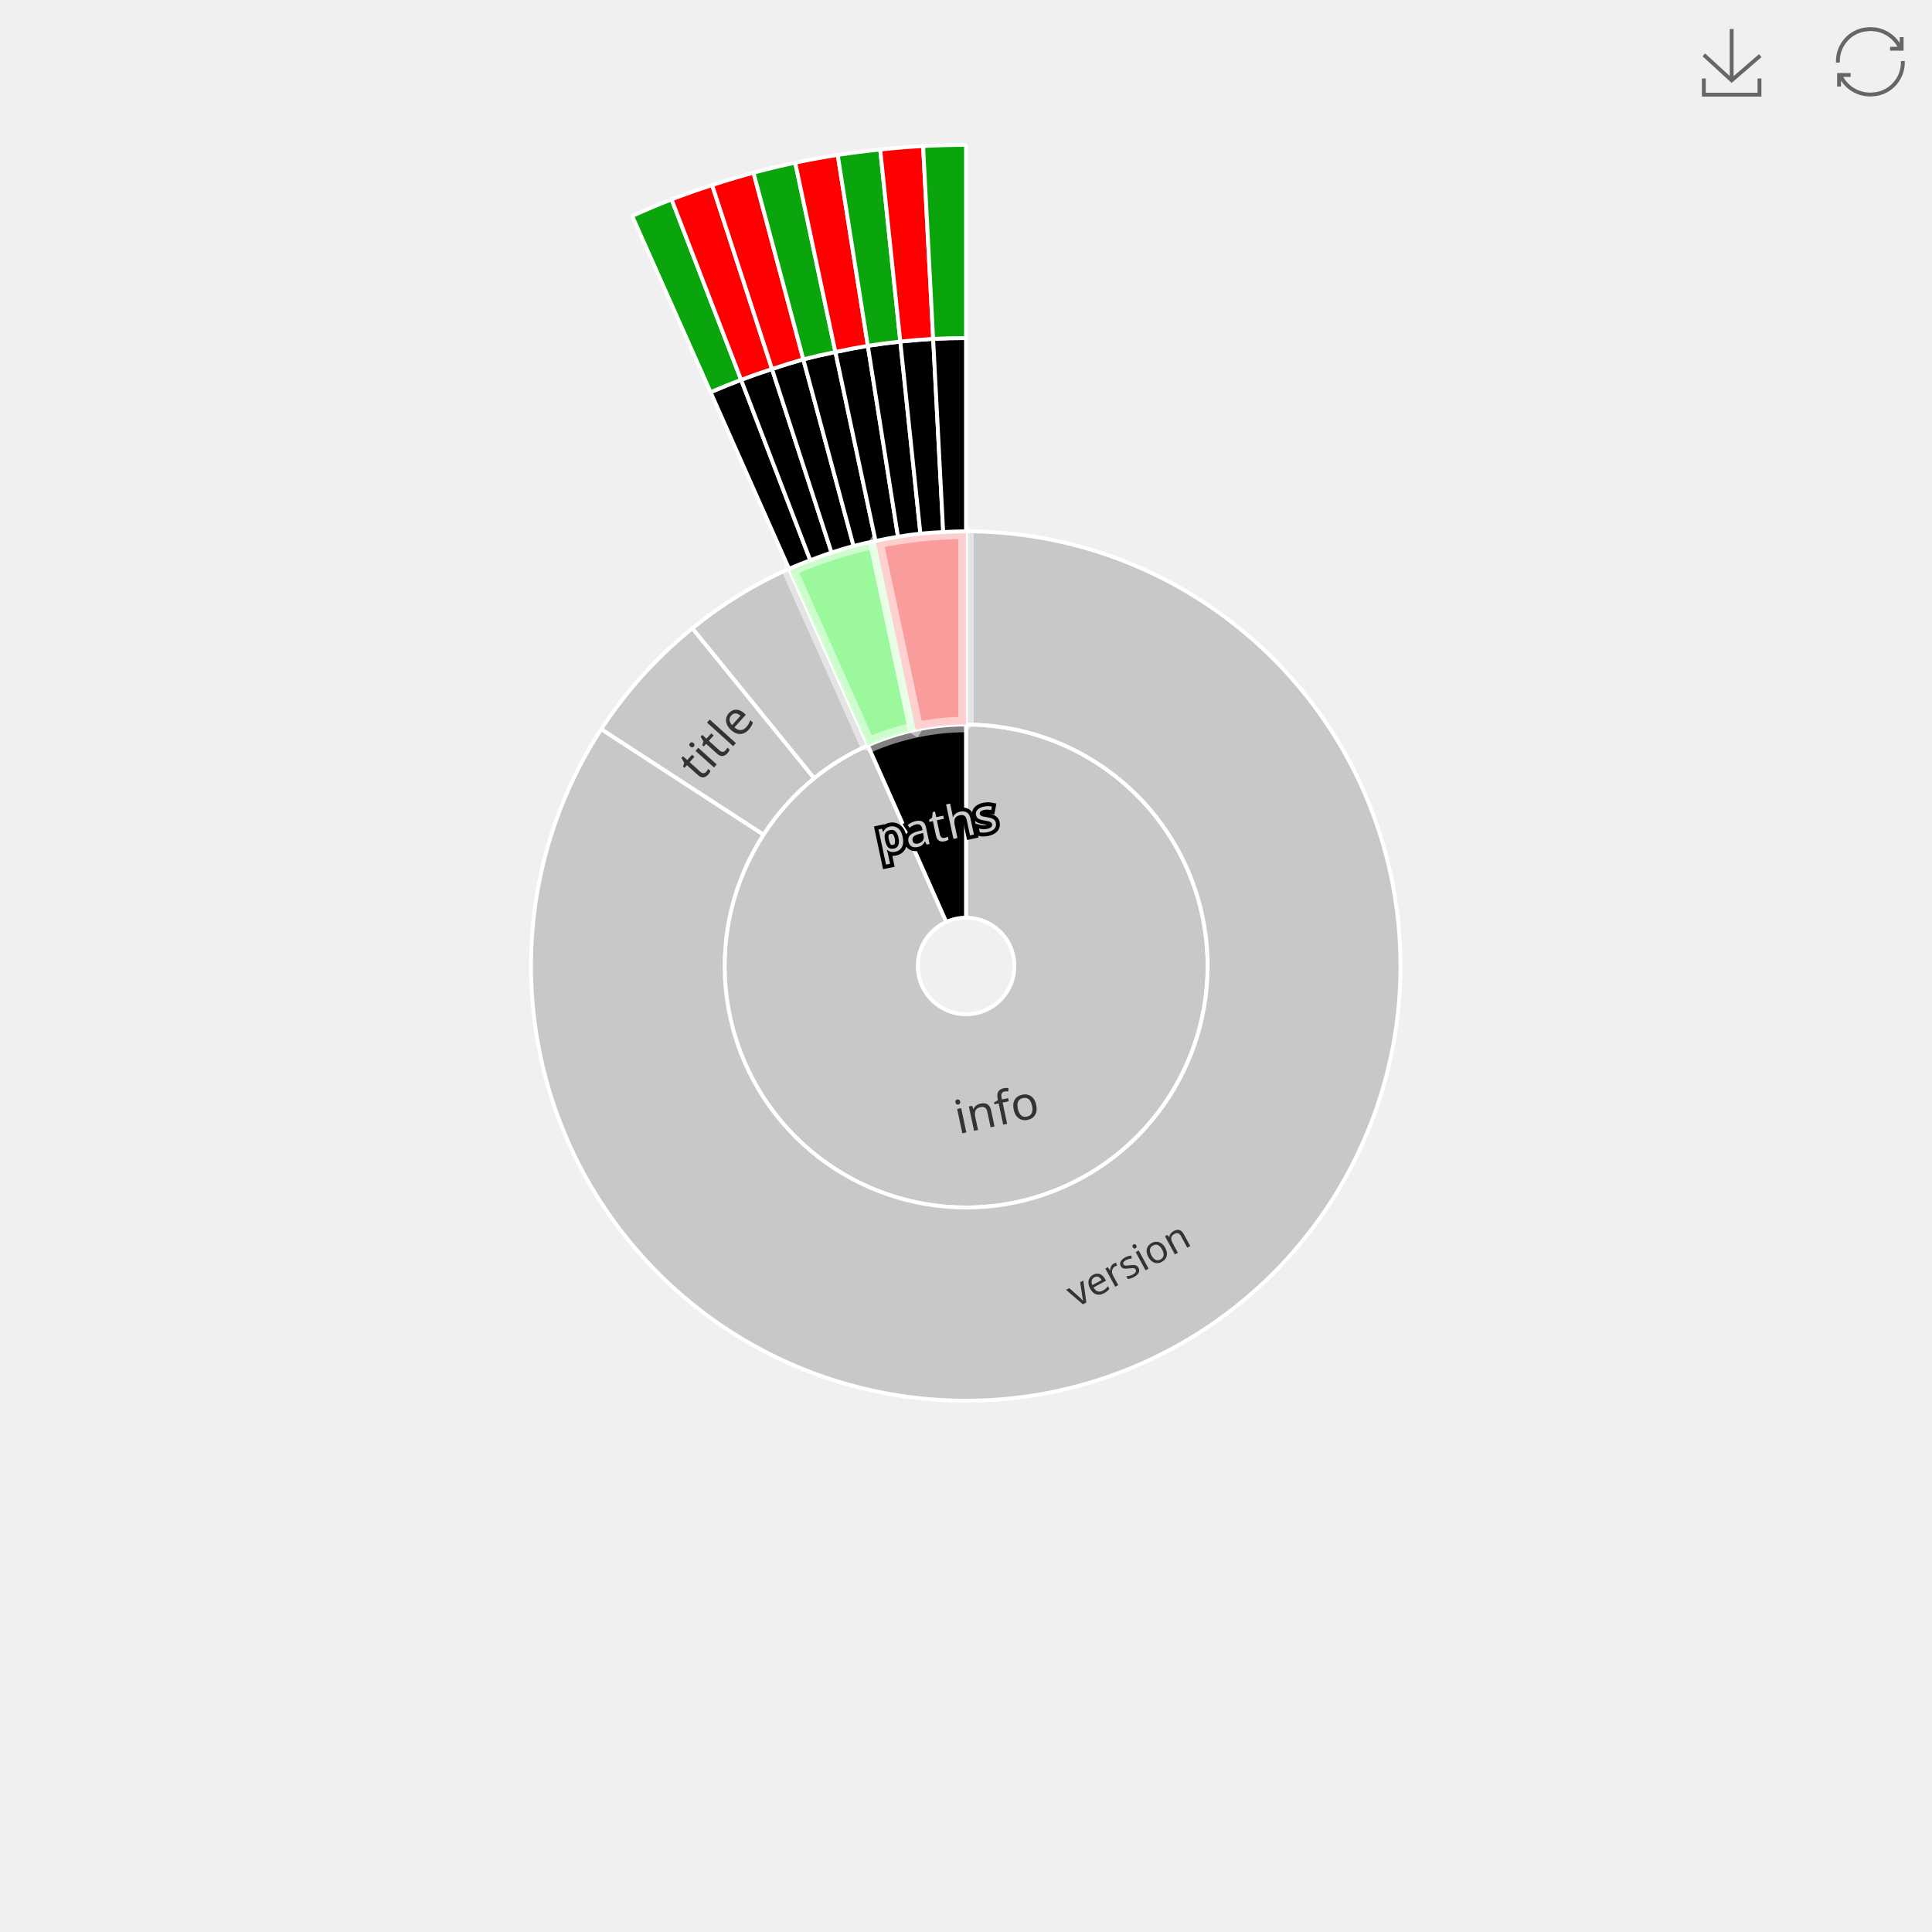
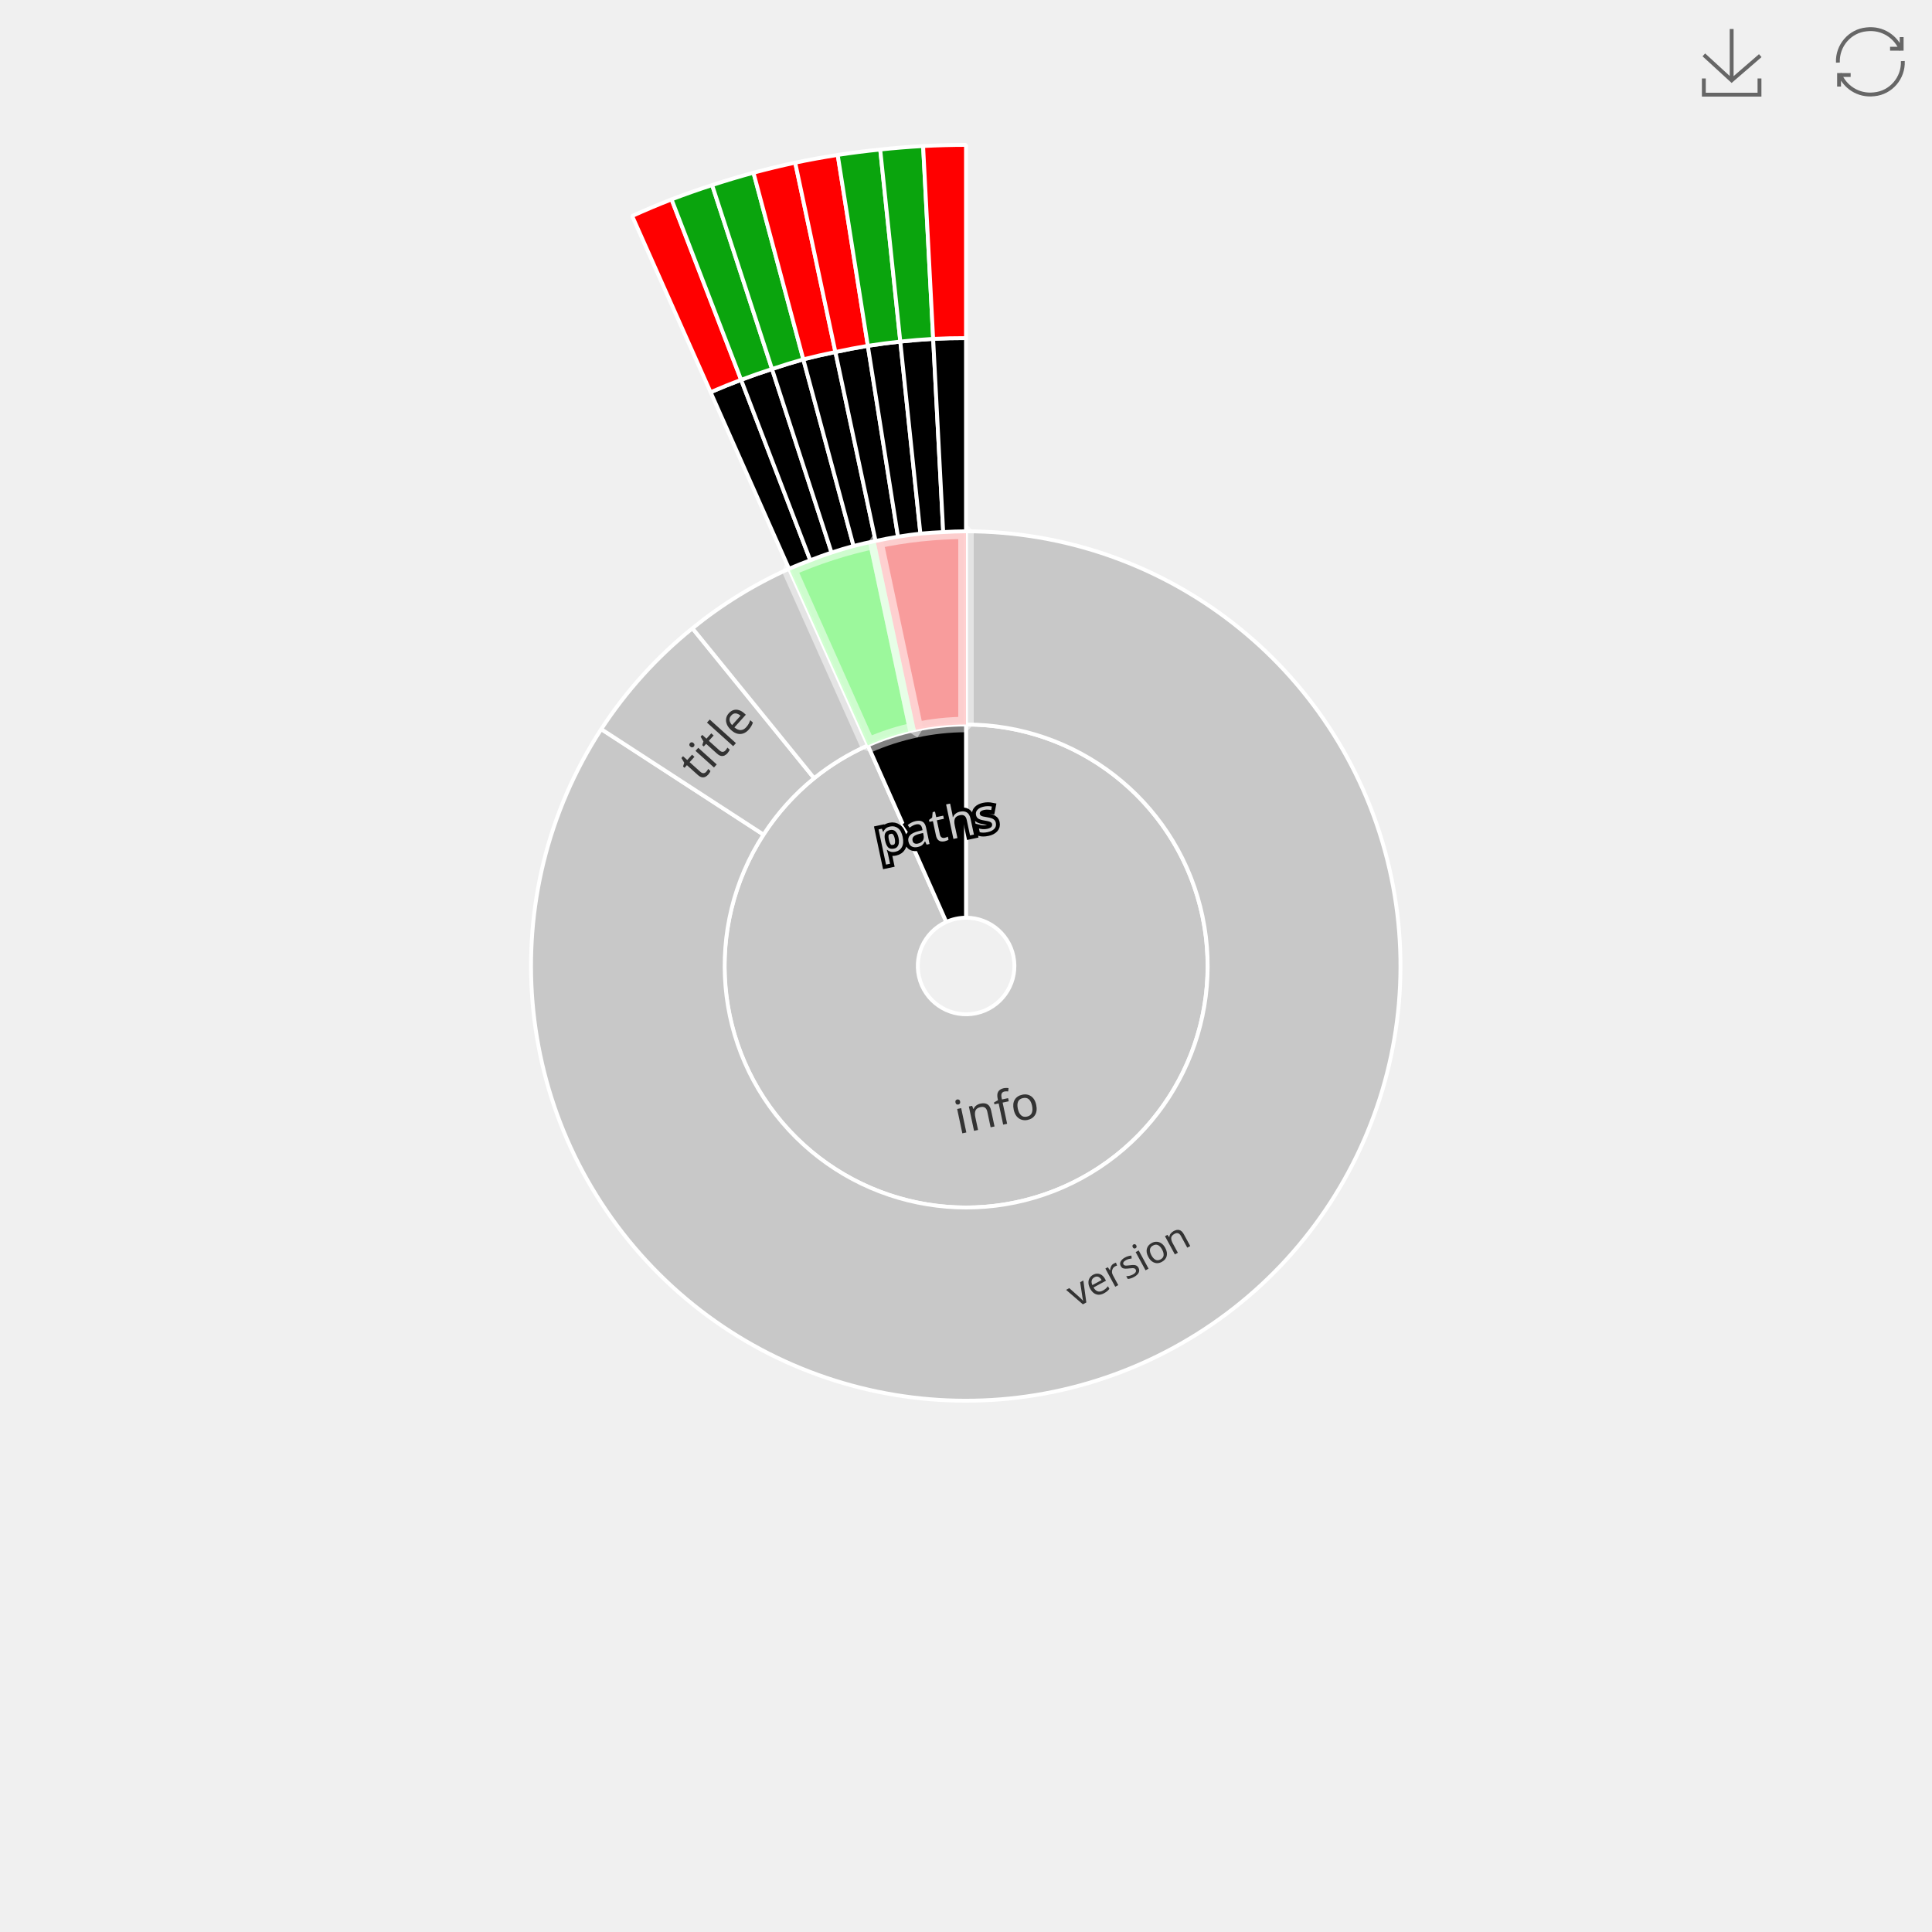
<svg xmlns="http://www.w3.org/2000/svg" width="500" height="500" version="1.1" baseProfile="full" viewBox="0 0 500 500">
  <rect width="500" height="500" x="0" y="0" id="0" fill="none" />
-   <path d="M250 187.5A62.5 62.5 0 1 1 224.6 192.9L244.9 238.6A12.5 12.5 0 1 0 250 237.5Z" fill="#C8C8C8" stroke="white" stroke-linejoin="bevel" class="zr56-cls-0" />
-   <path d="M250 137.5A112.5 112.5 0 1 1 155.6 188.7L197.6 216A62.5 62.5 0 1 0 250 187.5Z" fill="#C8C8C8" stroke="white" stroke-linejoin="bevel" class="zr56-cls-1" />
-   <path d="M155.6 188.7A112.5 112.5 0 0 1 179.2 162.6L210.7 201.4A62.5 62.5 0 0 0 197.6 216Z" fill="#C8C8C8" stroke="white" stroke-linejoin="bevel" class="zr56-cls-2" />
-   <path d="M179.2 162.6A112.5 112.5 0 0 1 204.2 147.2L224.6 192.9A62.5 62.5 0 0 0 210.7 201.4Z" fill="#C8C8C8" stroke="white" stroke-linejoin="bevel" class="zr56-cls-3" />
-   <path d="M224.6 192.9A62.5 62.5 0 0 1 250 187.5L250 237.5A12.5 12.5 0 0 0 244.9 238.6Z" fill="#000" stroke="white" stroke-linejoin="bevel" class="zr56-cls-4" />
-   <path d="M204.2 147.2A112.5 112.5 0 0 1 226.6 140L237 188.9A62.5 62.5 0 0 0 224.6 192.9Z" fill="#49ff49" fill-opacity="0.5" stroke="#fff" stroke-width="4" stroke-opacity="0.5" stroke-linejoin="bevel" class="zr56-cls-5" />
-   <path d="M183.9 101.5A162.5 162.5 0 0 1 191.8 98.3L209.7 145A112.5 112.5 0 0 0 204.2 147.2Z" fill="#000" stroke="white" stroke-linejoin="bevel" class="zr56-cls-6" />
-   <path d="M163.6 55.9A212.5 212.5 0 0 1 173.8 51.6L191.8 98.3A162.5 162.5 0 0 0 183.9 101.5Z" fill="#0AA40D" stroke="white" stroke-linejoin="bevel" class="zr56-cls-7" />
-   <path d="M191.8 98.3A162.5 162.5 0 0 1 199.8 95.5L215.2 143A112.5 112.5 0 0 0 209.7 145Z" fill="#000" stroke="white" stroke-linejoin="bevel" class="zr56-cls-8" />
-   <path d="M173.8 51.6A212.5 212.5 0 0 1 184.3 47.9L199.8 95.5A162.5 162.5 0 0 0 191.8 98.3Z" fill="#FF0000" stroke="white" stroke-linejoin="bevel" class="zr56-cls-9" />
-   <path d="M199.8 95.5A162.5 162.5 0 0 1 207.9 93L220.9 141.3A112.5 112.5 0 0 0 215.2 143Z" fill="#000" stroke="white" stroke-linejoin="bevel" class="zr56-cls-10" />
-   <path d="M184.3 47.9A212.5 212.5 0 0 1 195 44.7L207.9 93A162.5 162.5 0 0 0 199.8 95.5Z" fill="#FF0000" stroke="white" stroke-linejoin="bevel" class="zr56-cls-11" />
-   <path d="M207.9 93A162.5 162.5 0 0 1 216.2 91.1L226.6 140A112.5 112.5 0 0 0 220.9 141.3Z" fill="#000" stroke="white" stroke-linejoin="bevel" class="zr56-cls-12" />
-   <path d="M195 44.7A212.5 212.5 0 0 1 205.8 42.1L216.2 91.1A162.5 162.5 0 0 0 207.9 93Z" fill="#0AA40D" stroke="white" stroke-linejoin="bevel" class="zr56-cls-13" />
-   <path d="M226.6 140A112.5 112.5 0 0 1 250 137.5L250 187.5A62.5 62.5 0 0 0 237 188.9Z" fill="#ff4949" fill-opacity="0.5" stroke="#fff" stroke-width="4" stroke-opacity="0.5" stroke-linejoin="bevel" class="zr56-cls-14" />
-   <path d="M216.2 91.1A162.5 162.5 0 0 1 224.6 89.5L232.4 138.9A112.5 112.5 0 0 0 226.6 140Z" fill="#000" stroke="white" stroke-linejoin="bevel" class="zr56-cls-15" />
-   <path d="M205.8 42.1A212.5 212.5 0 0 1 216.8 40.1L224.6 89.5A162.5 162.5 0 0 0 216.2 91.1Z" fill="#FF0000" stroke="white" stroke-linejoin="bevel" class="zr56-cls-16" />
-   <path d="M224.6 89.5A162.5 162.5 0 0 1 233 88.4L238.2 138.1A112.5 112.5 0 0 0 232.4 138.9Z" fill="#000" stroke="white" stroke-linejoin="bevel" class="zr56-cls-17" />
-   <path d="M216.8 40.1A212.5 212.5 0 0 1 227.8 38.7L233 88.4A162.5 162.5 0 0 0 224.6 89.5Z" fill="#0AA40D" stroke="white" stroke-linejoin="bevel" class="zr56-cls-18" />
-   <path d="M233 88.4A162.5 162.5 0 0 1 241.5 87.7L244.1 137.7A112.5 112.5 0 0 0 238.2 138.1Z" fill="#000" stroke="white" stroke-linejoin="bevel" class="zr56-cls-19" />
-   <path d="M227.8 38.7A212.5 212.5 0 0 1 238.9 37.8L241.5 87.7A162.5 162.5 0 0 0 233 88.4Z" fill="#FF0000" stroke="white" stroke-linejoin="bevel" class="zr56-cls-20" />
-   <path d="M241.5 87.7A162.5 162.5 0 0 1 250 87.5L250 137.5A112.5 112.5 0 0 0 244.1 137.7Z" fill="#000" stroke="white" stroke-linejoin="bevel" class="zr56-cls-21" />
-   <path d="M238.9 37.8A212.5 212.5 0 0 1 250 37.5L250 87.5A162.5 162.5 0 0 0 241.5 87.7Z" fill="#0AA40D" stroke="white" stroke-linejoin="bevel" class="zr56-cls-22" />
+   <path d="M250 187.5A62.5 62.5 0 1 1 224.6 192.9L244.9 238.6A12.5 12.5 0 1 0 250 237.5Z" fill="#C8C8C8" stroke="white" stroke-linejoin="bevel" class="zr8-cls-0" />
+   <path d="M250 137.5A112.5 112.5 0 1 1 155.6 188.7L197.6 216A62.5 62.5 0 1 0 250 187.5Z" fill="#C8C8C8" stroke="white" stroke-linejoin="bevel" class="zr8-cls-1" />
+   <path d="M155.6 188.7A112.5 112.5 0 0 1 179.2 162.6L210.7 201.4A62.5 62.5 0 0 0 197.6 216Z" fill="#C8C8C8" stroke="white" stroke-linejoin="bevel" class="zr8-cls-2" />
+   <path d="M179.2 162.6A112.5 112.5 0 0 1 204.2 147.2L224.6 192.9A62.5 62.5 0 0 0 210.7 201.4Z" fill="#C8C8C8" stroke="white" stroke-linejoin="bevel" class="zr8-cls-3" />
+   <path d="M224.6 192.9A62.5 62.5 0 0 1 250 187.5L250 237.5A12.5 12.5 0 0 0 244.9 238.6Z" fill="#000" stroke="white" stroke-linejoin="bevel" class="zr8-cls-4" />
+   <path d="M204.2 147.2A112.5 112.5 0 0 1 226.6 140L237 188.9A62.5 62.5 0 0 0 224.6 192.9Z" fill="#49ff49" fill-opacity="0.5" stroke="#fff" stroke-width="4" stroke-opacity="0.5" stroke-linejoin="bevel" class="zr8-cls-5" />
+   <path d="M183.9 101.5A162.5 162.5 0 0 1 191.8 98.3L209.7 145A112.5 112.5 0 0 0 204.2 147.2Z" fill="#000" stroke="white" stroke-linejoin="bevel" class="zr8-cls-6" />
+   <path d="M163.6 55.9A212.5 212.5 0 0 1 173.8 51.6L191.8 98.3A162.5 162.5 0 0 0 183.9 101.5Z" fill="#FF0000" stroke="white" stroke-linejoin="bevel" class="zr8-cls-7" />
+   <path d="M191.8 98.3A162.5 162.5 0 0 1 199.8 95.5L215.2 143A112.5 112.5 0 0 0 209.7 145Z" fill="#000" stroke="white" stroke-linejoin="bevel" class="zr8-cls-8" />
+   <path d="M173.8 51.6A212.5 212.5 0 0 1 184.3 47.9L199.8 95.5A162.5 162.5 0 0 0 191.8 98.3Z" fill="#0AA40D" stroke="white" stroke-linejoin="bevel" class="zr8-cls-9" />
+   <path d="M199.8 95.5A162.5 162.5 0 0 1 207.9 93L220.9 141.3A112.5 112.5 0 0 0 215.2 143Z" fill="#000" stroke="white" stroke-linejoin="bevel" class="zr8-cls-10" />
+   <path d="M184.3 47.9A212.5 212.5 0 0 1 195 44.7L207.9 93A162.5 162.5 0 0 0 199.8 95.5Z" fill="#0AA40D" stroke="white" stroke-linejoin="bevel" class="zr8-cls-11" />
+   <path d="M207.9 93A162.5 162.5 0 0 1 216.2 91.1L226.6 140A112.5 112.5 0 0 0 220.9 141.3Z" fill="#000" stroke="white" stroke-linejoin="bevel" class="zr8-cls-12" />
+   <path d="M195 44.7A212.5 212.5 0 0 1 205.8 42.1L216.2 91.1A162.5 162.5 0 0 0 207.9 93Z" fill="#FF0000" stroke="white" stroke-linejoin="bevel" class="zr8-cls-13" />
+   <path d="M226.6 140A112.5 112.5 0 0 1 250 137.5L250 187.5A62.5 62.5 0 0 0 237 188.9Z" fill="#ff4949" fill-opacity="0.5" stroke="#fff" stroke-width="4" stroke-opacity="0.5" stroke-linejoin="bevel" class="zr8-cls-14" />
+   <path d="M216.2 91.1A162.5 162.5 0 0 1 224.6 89.5L232.4 138.9A112.5 112.5 0 0 0 226.6 140Z" fill="#000" stroke="white" stroke-linejoin="bevel" class="zr8-cls-15" />
+   <path d="M205.8 42.1A212.5 212.5 0 0 1 216.8 40.1L224.6 89.5A162.5 162.5 0 0 0 216.2 91.1Z" fill="#FF0000" stroke="white" stroke-linejoin="bevel" class="zr8-cls-16" />
+   <path d="M224.6 89.5A162.5 162.5 0 0 1 233 88.4L238.2 138.1A112.5 112.5 0 0 0 232.4 138.9Z" fill="#000" stroke="white" stroke-linejoin="bevel" class="zr8-cls-17" />
+   <path d="M216.8 40.1A212.5 212.5 0 0 1 227.8 38.7L233 88.4A162.5 162.5 0 0 0 224.6 89.5Z" fill="#0AA40D" stroke="white" stroke-linejoin="bevel" class="zr8-cls-18" />
+   <path d="M233 88.4A162.5 162.5 0 0 1 241.5 87.7L244.1 137.7A112.5 112.5 0 0 0 238.2 138.1Z" fill="#000" stroke="white" stroke-linejoin="bevel" class="zr8-cls-19" />
+   <path d="M227.8 38.7A212.5 212.5 0 0 1 238.9 37.8L241.5 87.7A162.5 162.5 0 0 0 233 88.4Z" fill="#0AA40D" stroke="white" stroke-linejoin="bevel" class="zr8-cls-20" />
+   <path d="M241.5 87.7A162.5 162.5 0 0 1 250 87.5L250 137.5A112.5 112.5 0 0 0 244.1 137.7Z" fill="#000" stroke="white" stroke-linejoin="bevel" class="zr8-cls-21" />
+   <path d="M238.9 37.8A212.5 212.5 0 0 1 250 37.5L250 87.5A162.5 162.5 0 0 0 241.5 87.7Z" fill="#FF0000" stroke="white" stroke-linejoin="bevel" class="zr8-cls-22" />
  <text dominant-baseline="central" text-anchor="middle" style="font-size:12px;font-family:sans-serif;" transform="matrix(0.978,-0.208,0.208,0.978,257.7967,286.6805)" fill="#333">info</text>
  <text dominant-baseline="central" text-anchor="middle" style="font-size:10px;font-family:sans-serif;" transform="matrix(0.879,-0.477,0.477,0.879,291.7514,326.8965)" fill="#333">version</text>
  <text dominant-baseline="central" text-anchor="middle" style="font-size:12px;font-family:sans-serif;" transform="matrix(0.669,-0.743,0.743,0.669,184.9748,191.4511)" fill="#333">title</text>
  <text dominant-baseline="central" text-anchor="middle" style="font-size:12px;font-family:sans-serif;" transform="matrix(0.978,-0.208,0.208,0.978,242.2033,213.3195)" fill="#ccc" stroke="#000" stroke-width="2" paint-order="stroke" stroke-miterlimit="2">paths</text>
  <path d="M-14.8 -16l66.6 0l0 32l-66.6 0Z" transform="translate(448.253 16)" fill="none" stroke="#ccc" stroke-width="0" />
  <path d="M-7.3 -1.8L-0.1 4.8L7.3 -1.6M-7.3 4.3L-7.3 8.5L7.1 8.5L7.1 4.3M-0.1 4.7L-0.1 -8.5" transform="translate(448.253 16)" fill="none" stroke="#666" />
  <path d="M-7.9 1M5.1 -3.4L8.1 -3.4L8.1 -6.4M8 -3C6.7 -6.4 3.2 -8.9 -1 -8.4C-5.3 -8 -8.6 -4.2 -8.4 0.2M-5.1 3.4L-8.1 3.4L-8.1 6.4M-8 3C-6.7 6.4 -3.2 8.9 1 8.4C5.3 8 8.6 4.2 8.4 -0.2" transform="translate(484.0476 16)" fill="none" stroke="#666" />
  <style>
- .zr56-cls-0 {
- animation:zr56-ani-0 1s cubic-bezier(0.65,0,0.35,1) both;
- }
- .zr56-cls-1 {
- animation:zr56-ani-1 1s cubic-bezier(0.65,0,0.35,1) both;
- }
- .zr56-cls-2 {
- animation:zr56-ani-2 1s cubic-bezier(0.65,0,0.35,1) both;
- }
- .zr56-cls-3 {
- animation:zr56-ani-3 1s cubic-bezier(0.65,0,0.35,1) both;
- }
- .zr56-cls-4 {
- animation:zr56-ani-4 1s cubic-bezier(0.65,0,0.35,1) both;
- }
- .zr56-cls-5 {
- animation:zr56-ani-5 1s cubic-bezier(0.65,0,0.35,1) both;
- }
- .zr56-cls-6 {
- animation:zr56-ani-6 1s cubic-bezier(0.65,0,0.35,1) both;
- }
- .zr56-cls-7 {
- animation:zr56-ani-7 1s cubic-bezier(0.65,0,0.35,1) both;
- }
- .zr56-cls-8 {
- animation:zr56-ani-8 1s cubic-bezier(0.65,0,0.35,1) both;
- }
- .zr56-cls-9 {
- animation:zr56-ani-9 1s cubic-bezier(0.65,0,0.35,1) both;
- }
- .zr56-cls-10 {
- animation:zr56-ani-10 1s cubic-bezier(0.65,0,0.35,1) both;
- }
- .zr56-cls-11 {
- animation:zr56-ani-11 1s cubic-bezier(0.65,0,0.35,1) both;
- }
- .zr56-cls-12 {
- animation:zr56-ani-12 1s cubic-bezier(0.65,0,0.35,1) both;
- }
- .zr56-cls-13 {
- animation:zr56-ani-13 1s cubic-bezier(0.65,0,0.35,1) both;
- }
- .zr56-cls-14 {
- animation:zr56-ani-14 1s cubic-bezier(0.65,0,0.35,1) both;
- }
- .zr56-cls-15 {
- animation:zr56-ani-15 1s cubic-bezier(0.65,0,0.35,1) both;
- }
- .zr56-cls-16 {
- animation:zr56-ani-16 1s cubic-bezier(0.65,0,0.35,1) both;
- }
- .zr56-cls-17 {
- animation:zr56-ani-17 1s cubic-bezier(0.65,0,0.35,1) both;
- }
- .zr56-cls-18 {
- animation:zr56-ani-18 1s cubic-bezier(0.65,0,0.35,1) both;
- }
- .zr56-cls-19 {
- animation:zr56-ani-19 1s cubic-bezier(0.65,0,0.35,1) both;
- }
- .zr56-cls-20 {
- animation:zr56-ani-20 1s cubic-bezier(0.65,0,0.35,1) both;
- }
- .zr56-cls-21 {
- animation:zr56-ani-21 1s cubic-bezier(0.65,0,0.35,1) both;
- }
- .zr56-cls-22 {
- animation:zr56-ani-22 1s cubic-bezier(0.65,0,0.35,1) both;
- }
- @keyframes zr56-ani-0 {
+ .zr8-cls-0 {
+ animation:zr8-ani-0 1s cubic-bezier(0.65,0,0.35,1) both;
+ }
+ .zr8-cls-1 {
+ animation:zr8-ani-1 1s cubic-bezier(0.65,0,0.35,1) both;
+ }
+ .zr8-cls-2 {
+ animation:zr8-ani-2 1s cubic-bezier(0.65,0,0.35,1) both;
+ }
+ .zr8-cls-3 {
+ animation:zr8-ani-3 1s cubic-bezier(0.65,0,0.35,1) both;
+ }
+ .zr8-cls-4 {
+ animation:zr8-ani-4 1s cubic-bezier(0.65,0,0.35,1) both;
+ }
+ .zr8-cls-5 {
+ animation:zr8-ani-5 1s cubic-bezier(0.65,0,0.35,1) both;
+ }
+ .zr8-cls-6 {
+ animation:zr8-ani-6 1s cubic-bezier(0.65,0,0.35,1) both;
+ }
+ .zr8-cls-7 {
+ animation:zr8-ani-7 1s cubic-bezier(0.65,0,0.35,1) both;
+ }
+ .zr8-cls-8 {
+ animation:zr8-ani-8 1s cubic-bezier(0.65,0,0.35,1) both;
+ }
+ .zr8-cls-9 {
+ animation:zr8-ani-9 1s cubic-bezier(0.65,0,0.35,1) both;
+ }
+ .zr8-cls-10 {
+ animation:zr8-ani-10 1s cubic-bezier(0.65,0,0.35,1) both;
+ }
+ .zr8-cls-11 {
+ animation:zr8-ani-11 1s cubic-bezier(0.65,0,0.35,1) both;
+ }
+ .zr8-cls-12 {
+ animation:zr8-ani-12 1s cubic-bezier(0.65,0,0.35,1) both;
+ }
+ .zr8-cls-13 {
+ animation:zr8-ani-13 1s cubic-bezier(0.65,0,0.35,1) both;
+ }
+ .zr8-cls-14 {
+ animation:zr8-ani-14 1s cubic-bezier(0.65,0,0.35,1) both;
+ }
+ .zr8-cls-15 {
+ animation:zr8-ani-15 1s cubic-bezier(0.65,0,0.35,1) both;
+ }
+ .zr8-cls-16 {
+ animation:zr8-ani-16 1s cubic-bezier(0.65,0,0.35,1) both;
+ }
+ .zr8-cls-17 {
+ animation:zr8-ani-17 1s cubic-bezier(0.65,0,0.35,1) both;
+ }
+ .zr8-cls-18 {
+ animation:zr8-ani-18 1s cubic-bezier(0.65,0,0.35,1) both;
+ }
+ .zr8-cls-19 {
+ animation:zr8-ani-19 1s cubic-bezier(0.65,0,0.35,1) both;
+ }
+ .zr8-cls-20 {
+ animation:zr8-ani-20 1s cubic-bezier(0.65,0,0.35,1) both;
+ }
+ .zr8-cls-21 {
+ animation:zr8-ani-21 1s cubic-bezier(0.65,0,0.35,1) both;
+ }
+ .zr8-cls-22 {
+ animation:zr8-ani-22 1s cubic-bezier(0.65,0,0.35,1) both;
+ }
+ @keyframes zr8-ani-0 {
0% {
d:path("M250 237.5A12.5 12.5 0 1 1 244.9 238.6A12.5 12.5 0 1 0 250 237.5Z");
}
100% {
d:path("M250 187.5A62.5 62.5 0 1 1 224.6 192.9L244.9 238.6A12.5 12.5 0 1 0 250 237.5Z");
}
}
- @keyframes zr56-ani-1 {
+ @keyframes zr8-ani-1 {
0% {
d:path("M250 187.5A62.5 62.5 0 1 1 197.6 216L197.6 216A62.5 62.5 0 1 0 250 187.5Z");
}
100% {
d:path("M250 137.5A112.5 112.5 0 1 1 155.6 188.7L197.6 216A62.5 62.5 0 1 0 250 187.5Z");
}
}
- @keyframes zr56-ani-2 {
+ @keyframes zr8-ani-2 {
0% {
d:path("M197.6 216A62.5 62.5 0 0 1 210.7 201.4L210.7 201.4A62.5 62.5 0 0 0 197.6 216Z");
}
100% {
d:path("M155.6 188.7A112.5 112.5 0 0 1 179.2 162.6L210.7 201.4A62.5 62.5 0 0 0 197.6 216Z");
}
}
- @keyframes zr56-ani-3 {
+ @keyframes zr8-ani-3 {
0% {
d:path("M210.7 201.4A62.5 62.5 0 0 1 224.6 192.9L224.6 192.9A62.5 62.5 0 0 0 210.7 201.4Z");
}
100% {
d:path("M179.2 162.6A112.5 112.5 0 0 1 204.2 147.2L224.6 192.9A62.5 62.5 0 0 0 210.7 201.4Z");
}
}
- @keyframes zr56-ani-4 {
+ @keyframes zr8-ani-4 {
0% {
d:path("M244.9 238.6A12.5 12.5 0 0 1 250 237.5L250 237.5A12.5 12.5 0 0 0 244.9 238.6Z");
}
100% {
d:path("M224.6 192.9A62.5 62.5 0 0 1 250 187.5L250 237.5A12.5 12.5 0 0 0 244.9 238.6Z");
}
}
- @keyframes zr56-ani-5 {
+ @keyframes zr8-ani-5 {
0% {
d:path("M224.6 192.9A62.5 62.5 0 0 1 237 188.9L237 188.9A62.5 62.5 0 0 0 224.6 192.9Z");
}
100% {
d:path("M204.2 147.2A112.5 112.5 0 0 1 226.6 140L237 188.9A62.5 62.5 0 0 0 224.6 192.9Z");
}
}
- @keyframes zr56-ani-6 {
+ @keyframes zr8-ani-6 {
0% {
d:path("M204.2 147.2A112.5 112.5 0 0 1 209.7 145L209.7 145A112.5 112.5 0 0 0 204.2 147.2Z");
}
100% {
d:path("M183.9 101.5A162.5 162.5 0 0 1 191.8 98.3L209.7 145A112.5 112.5 0 0 0 204.2 147.2Z");
}
}
- @keyframes zr56-ani-7 {
+ @keyframes zr8-ani-7 {
0% {
d:path("M183.9 101.5A162.5 162.5 0 0 1 191.8 98.3L191.8 98.3A162.5 162.5 0 0 0 183.9 101.5Z");
}
100% {
d:path("M163.6 55.9A212.5 212.5 0 0 1 173.8 51.6L191.8 98.3A162.5 162.5 0 0 0 183.9 101.5Z");
}
}
- @keyframes zr56-ani-8 {
+ @keyframes zr8-ani-8 {
0% {
d:path("M209.7 145A112.5 112.5 0 0 1 215.2 143L215.2 143A112.5 112.5 0 0 0 209.7 145Z");
}
100% {
d:path("M191.8 98.3A162.5 162.5 0 0 1 199.8 95.5L215.2 143A112.5 112.5 0 0 0 209.7 145Z");
}
}
- @keyframes zr56-ani-9 {
+ @keyframes zr8-ani-9 {
0% {
d:path("M191.8 98.3A162.5 162.5 0 0 1 199.8 95.5L199.8 95.5A162.5 162.5 0 0 0 191.8 98.3Z");
}
100% {
d:path("M173.8 51.6A212.5 212.5 0 0 1 184.3 47.9L199.8 95.5A162.5 162.5 0 0 0 191.8 98.3Z");
}
}
- @keyframes zr56-ani-10 {
+ @keyframes zr8-ani-10 {
0% {
d:path("M215.2 143A112.5 112.5 0 0 1 220.9 141.3A112.5 112.5 0 0 0 215.2 143Z");
}
100% {
d:path("M199.8 95.5A162.5 162.5 0 0 1 207.9 93L220.9 141.3A112.5 112.5 0 0 0 215.2 143Z");
}
}
- @keyframes zr56-ani-11 {
+ @keyframes zr8-ani-11 {
0% {
d:path("M199.8 95.5A162.5 162.5 0 0 1 207.9 93A162.5 162.5 0 0 0 199.8 95.5Z");
}
100% {
d:path("M184.3 47.9A212.5 212.5 0 0 1 195 44.7L207.9 93A162.5 162.5 0 0 0 199.8 95.5Z");
}
}
- @keyframes zr56-ani-12 {
+ @keyframes zr8-ani-12 {
0% {
d:path("M220.9 141.3A112.5 112.5 0 0 1 226.6 140L226.6 140A112.5 112.5 0 0 0 220.9 141.3Z");
}
100% {
d:path("M207.9 93A162.5 162.5 0 0 1 216.2 91.1L226.6 140A112.5 112.5 0 0 0 220.9 141.3Z");
}
}
- @keyframes zr56-ani-13 {
+ @keyframes zr8-ani-13 {
0% {
d:path("M207.9 93A162.5 162.5 0 0 1 216.2 91.1L216.2 91.1A162.5 162.5 0 0 0 207.9 93Z");
}
100% {
d:path("M195 44.7A212.5 212.5 0 0 1 205.8 42.1L216.2 91.1A162.5 162.5 0 0 0 207.9 93Z");
}
}
- @keyframes zr56-ani-14 {
+ @keyframes zr8-ani-14 {
0% {
d:path("M237 188.9A62.5 62.5 0 0 1 250 187.5L250 187.5A62.5 62.5 0 0 0 237 188.9Z");
}
100% {
d:path("M226.6 140A112.5 112.5 0 0 1 250 137.5L250 187.5A62.5 62.5 0 0 0 237 188.9Z");
}
}
- @keyframes zr56-ani-15 {
+ @keyframes zr8-ani-15 {
0% {
d:path("M226.6 140A112.5 112.5 0 0 1 232.4 138.9L232.4 138.9A112.5 112.5 0 0 0 226.6 140Z");
}
100% {
d:path("M216.2 91.1A162.5 162.5 0 0 1 224.6 89.5L232.4 138.9A112.5 112.5 0 0 0 226.6 140Z");
}
}
- @keyframes zr56-ani-16 {
+ @keyframes zr8-ani-16 {
0% {
d:path("M216.2 91.1A162.5 162.5 0 0 1 224.6 89.5L224.6 89.5A162.5 162.5 0 0 0 216.2 91.1Z");
}
100% {
d:path("M205.8 42.1A212.5 212.5 0 0 1 216.8 40.1L224.6 89.5A162.5 162.5 0 0 0 216.2 91.1Z");
}
}
- @keyframes zr56-ani-17 {
+ @keyframes zr8-ani-17 {
0% {
d:path("M232.4 138.9A112.5 112.5 0 0 1 238.2 138.1A112.5 112.5 0 0 0 232.4 138.9Z");
}
100% {
d:path("M224.6 89.5A162.5 162.5 0 0 1 233 88.4L238.2 138.1A112.5 112.5 0 0 0 232.4 138.9Z");
}
}
- @keyframes zr56-ani-18 {
+ @keyframes zr8-ani-18 {
0% {
d:path("M224.6 89.5A162.5 162.5 0 0 1 233 88.4A162.5 162.5 0 0 0 224.6 89.5Z");
}
100% {
d:path("M216.8 40.1A212.5 212.5 0 0 1 227.8 38.7L233 88.4A162.5 162.5 0 0 0 224.6 89.5Z");
}
}
- @keyframes zr56-ani-19 {
+ @keyframes zr8-ani-19 {
0% {
d:path("M238.2 138.1A112.5 112.5 0 0 1 244.1 137.7L244.1 137.7A112.5 112.5 0 0 0 238.2 138.1Z");
}
100% {
d:path("M233 88.4A162.5 162.5 0 0 1 241.5 87.7L244.1 137.7A112.5 112.5 0 0 0 238.2 138.1Z");
}
}
- @keyframes zr56-ani-20 {
+ @keyframes zr8-ani-20 {
0% {
d:path("M233 88.4A162.5 162.5 0 0 1 241.5 87.7L241.5 87.7A162.5 162.5 0 0 0 233 88.4Z");
}
100% {
d:path("M227.8 38.7A212.5 212.5 0 0 1 238.9 37.8L241.5 87.7A162.5 162.5 0 0 0 233 88.4Z");
}
}
- @keyframes zr56-ani-21 {
+ @keyframes zr8-ani-21 {
0% {
d:path("M244.1 137.7A112.5 112.5 0 0 1 250 137.5L250 137.5A112.5 112.5 0 0 0 244.1 137.7Z");
}
100% {
d:path("M241.5 87.7A162.5 162.5 0 0 1 250 87.5L250 137.5A112.5 112.5 0 0 0 244.1 137.7Z");
}
}
- @keyframes zr56-ani-22 {
+ @keyframes zr8-ani-22 {
0% {
d:path("M241.5 87.7A162.5 162.5 0 0 1 250 87.5L250 87.5A162.5 162.5 0 0 0 241.5 87.7Z");
}
100% {
d:path("M238.9 37.8A212.5 212.5 0 0 1 250 37.5L250 87.5A162.5 162.5 0 0 0 241.5 87.7Z");
}
}


</style>
</svg>
